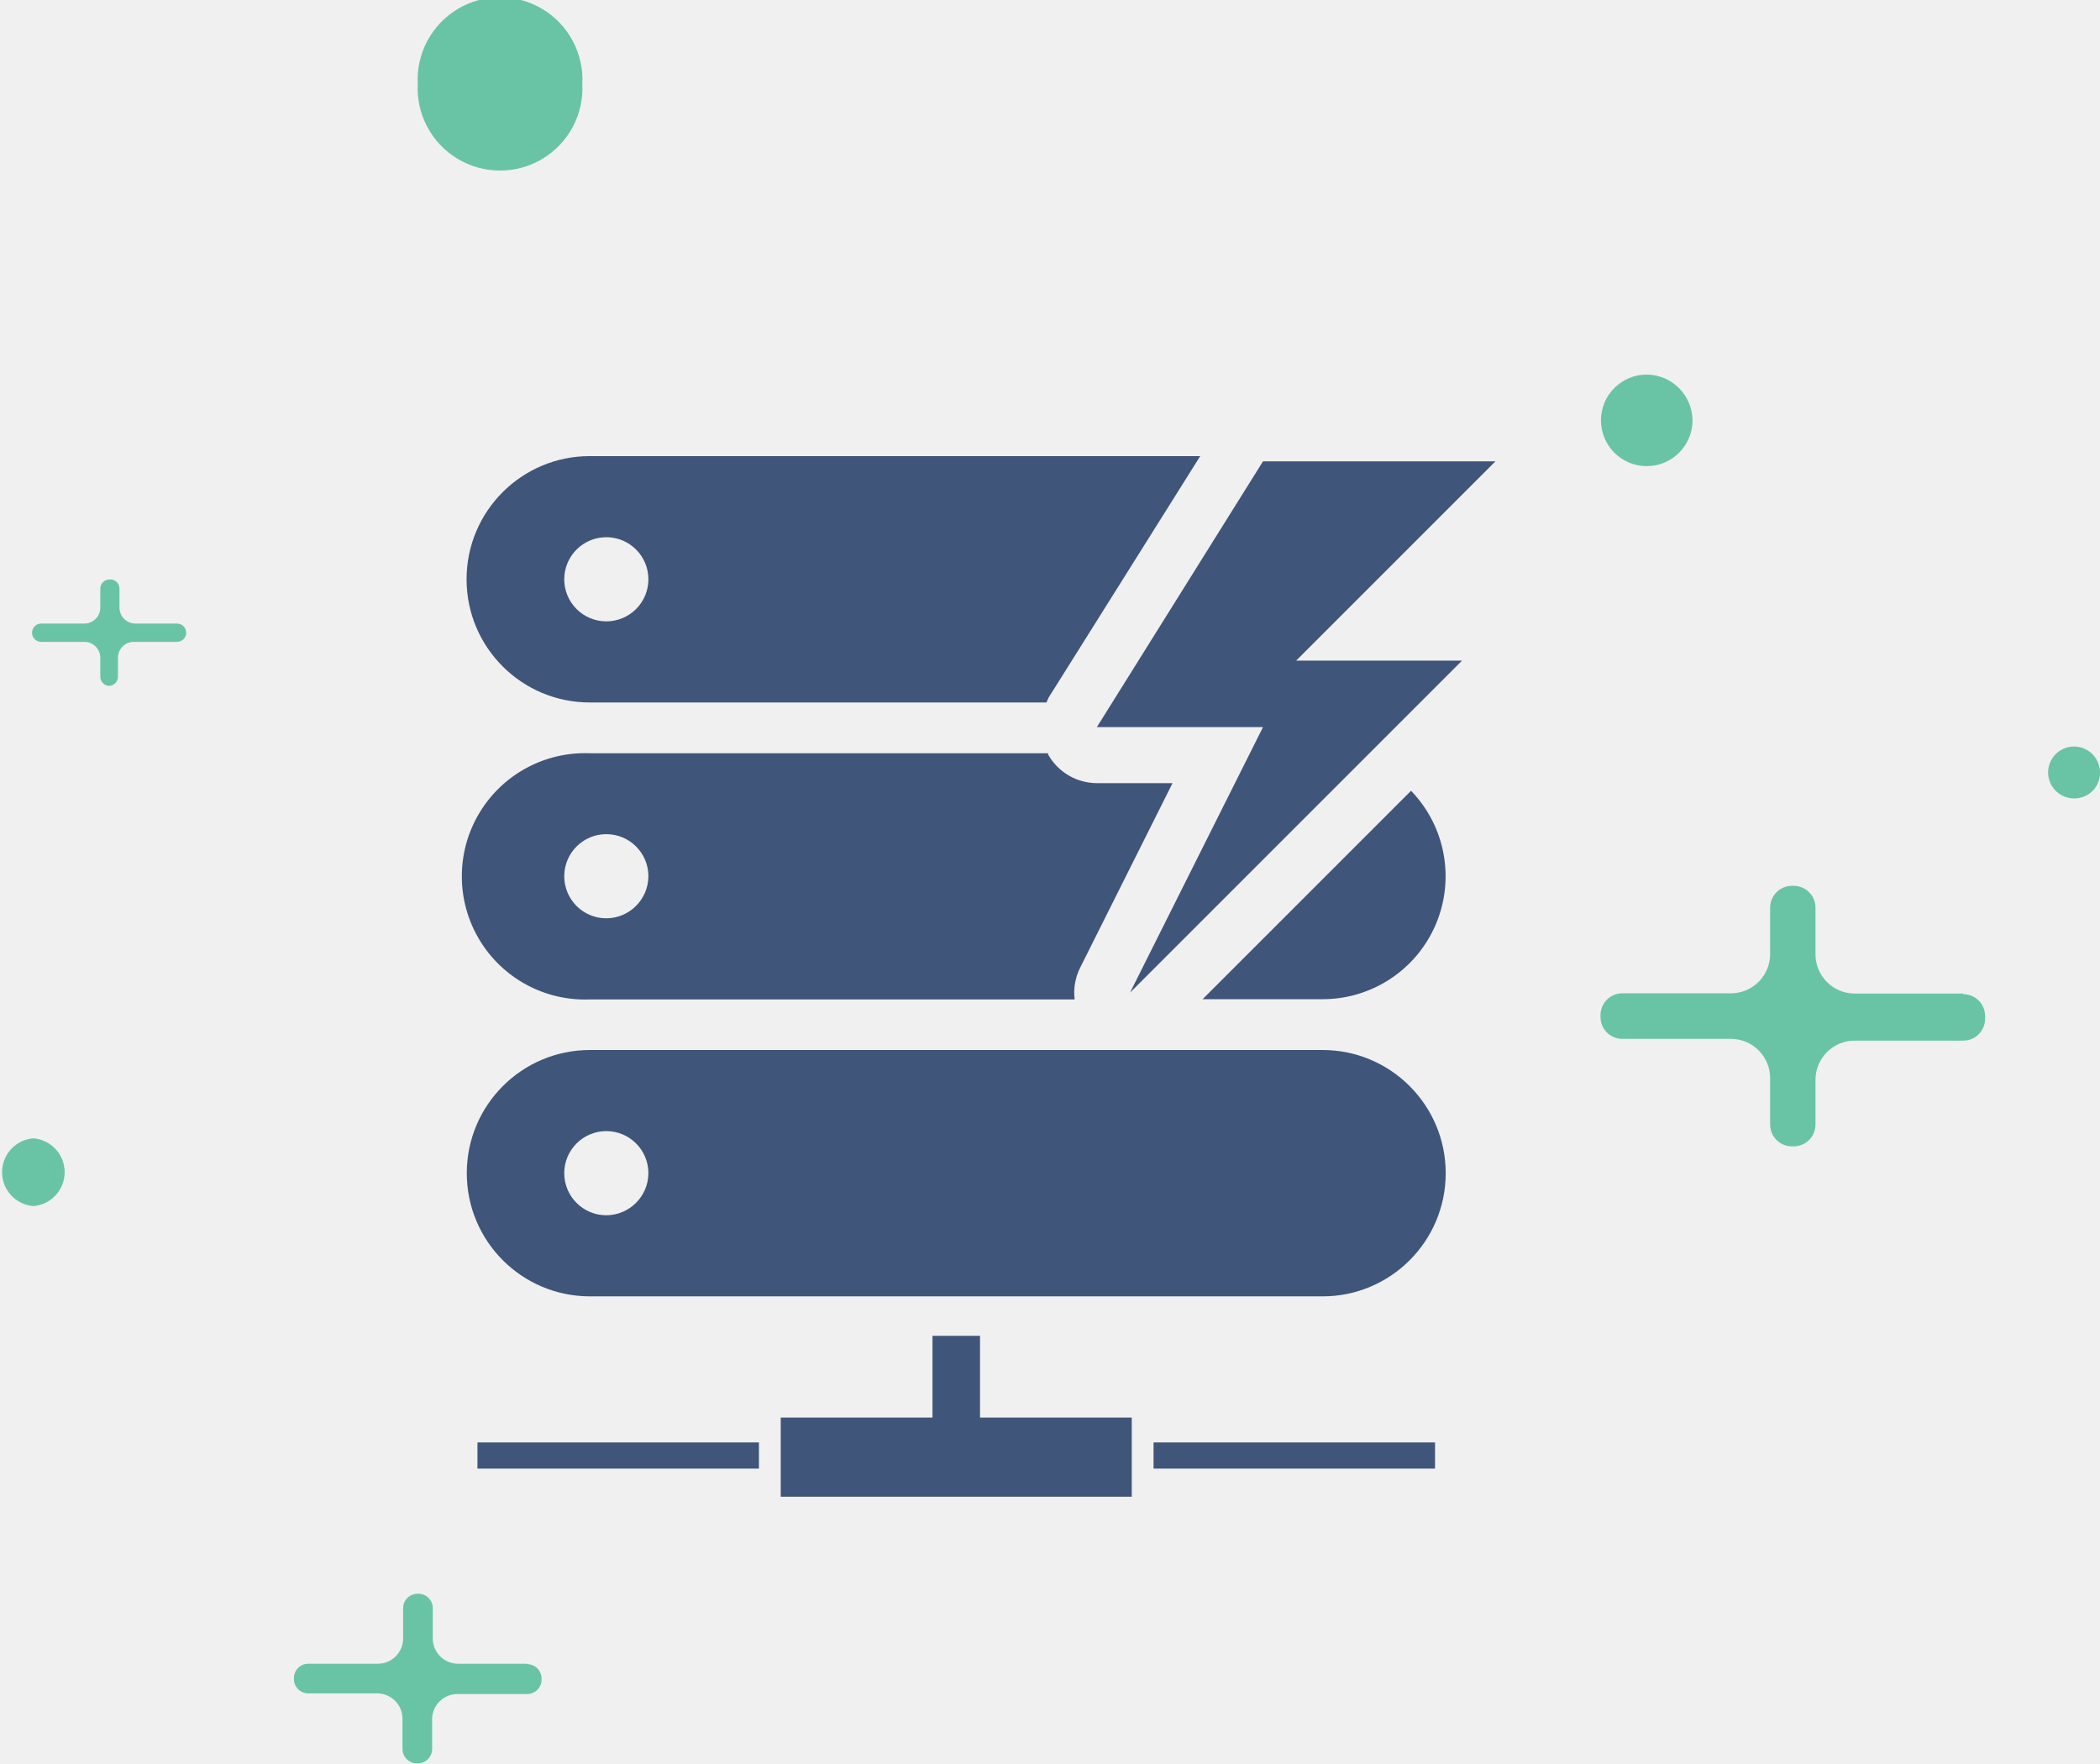
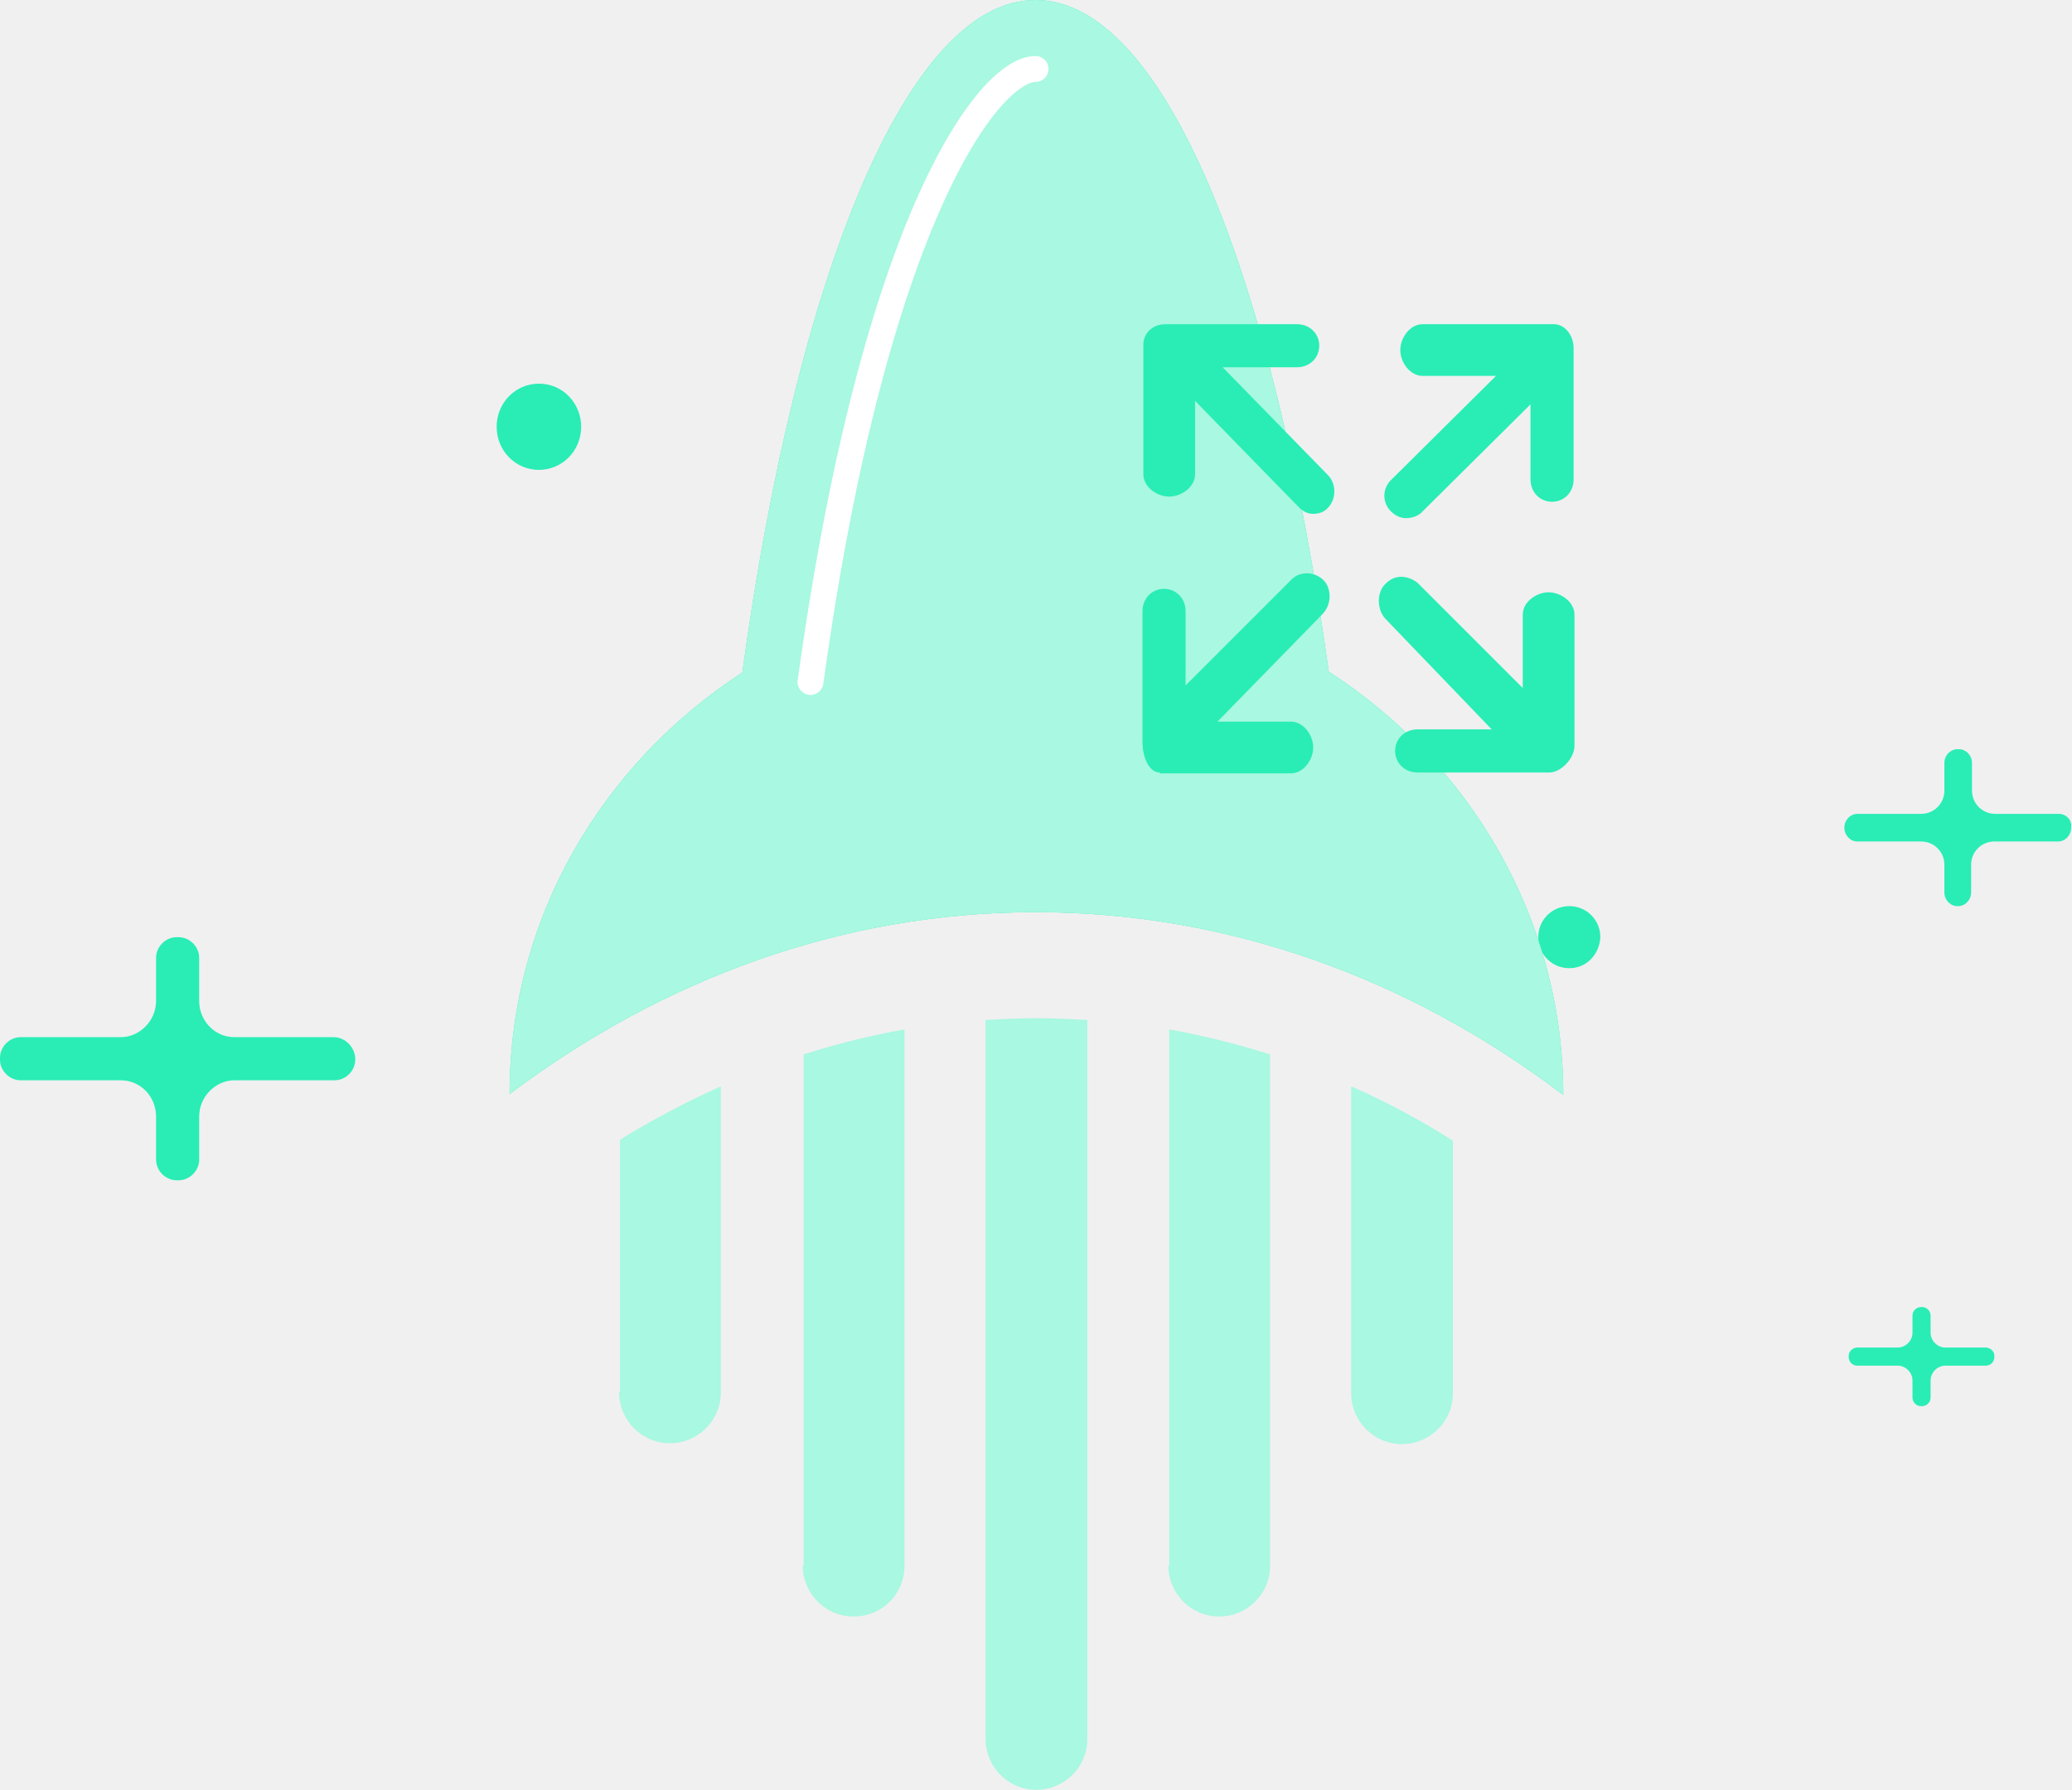
- <svg xmlns="http://www.w3.org/2000/svg" id="Layer_1" data-name="Layer 1" viewBox="0 0 96.32 80.9">
-   <defs>
-     <style>.cls-1{fill:none}.cls-2{clip-path:url(#clip-path)}.cls-3{fill:#69c4a5}.cls-4{fill:#3f5579}</style>
-     <clipPath id="clip-path">
-       <path class="cls-1" d="M0 0h96.32v80.9H0z" />
-     </clipPath>
-   </defs>
-   <g class="cls-2">
-     <path class="cls-3" d="M26.71 3.85a3.78 3.78 0 1 1-7.55 0 3.78 3.78 0 1 1 7.55 0m50.92 15.47a2.1 2.1 0 1 1-2.1-2.14 2.12 2.12 0 0 1 2.1 2.14m17.53 17.3a1.19 1.19 0 1 1 1.16-1.19 1.17 1.17 0 0 1-1.16 1.19M1.53 55.32a1.56 1.56 0 0 1 0-3.11 1.56 1.56 0 0 1 0 3.11m88.52-9.75h-5a1.8 1.8 0 0 1-1.78-1.81v-2.13a1 1 0 0 0-1-1h-.08a1 1 0 0 0-1 1v2.12a1.8 1.8 0 0 1-1.78 1.81h-5a1 1 0 0 0-1 1v.09a1 1 0 0 0 1 1h5a1.8 1.8 0 0 1 1.78 1.81v2.12a1 1 0 0 0 1 1h.08a1 1 0 0 0 1-1v-2.04a1.8 1.8 0 0 1 1.78-1.81h5a1 1 0 0 0 1-1v-.13a1 1 0 0 0-1-1M24.17 76.31H21a1.16 1.16 0 0 1-1.15-1.17v-1.37a.66.66 0 0 0-.65-.67h-.06a.66.66 0 0 0-.65.67v1.37a1.16 1.16 0 0 1-1.14 1.17h-3.22a.66.66 0 0 0-.65.67V77a.66.66 0 0 0 .65.67h3.19a1.16 1.16 0 0 1 1.14 1.17v1.37a.66.66 0 0 0 .65.67h.06a.66.66 0 0 0 .65-.67v-1.34A1.16 1.16 0 0 1 21 77.7h3.19a.66.66 0 0 0 .65-.67V77a.66.66 0 0 0-.65-.67M8.2 28.6h-2a.73.73 0 0 1-.72-.74V27a.42.42 0 0 0-.48-.42.42.42 0 0 0-.4.42v.86a.73.73 0 0 1-.72.74h-2a.42.42 0 0 0-.41.42.42.42 0 0 0 .41.42h2a.73.73 0 0 1 .72.74v.86a.42.42 0 0 0 .41.42H5a.42.42 0 0 0 .41-.42v-.86a.73.73 0 0 1 .72-.74h2a.42.42 0 0 0 .41-.42.42.42 0 0 0-.41-.42" />
-   </g>
-   <path class="cls-4" d="M52.91 66.16h12.91v1.2H52.91zm-31.01 0h12.91v1.2H21.9zm20.87-4.89h2.18v3.75h6.96v3.63h-16.1v-3.63h6.96v-3.75z" />
-   <g class="cls-2">
-     <path class="cls-4" d="M27.8 28.5a1.93 1.93 0 1 1 1.94-1.93 1.93 1.93 0 0 1-1.94 1.93m27.25-7.58h-28a5.65 5.65 0 1 0 0 11.3H48a2.4 2.4 0 0 1 .1-.23zM27.8 42.12a1.93 1.93 0 1 1 1.94-1.93 1.94 1.94 0 0 1-1.94 1.93m21.74 2.27l4.24-8.47h-3.47a2.57 2.57 0 0 1-2.24-1.32v-.05h-21a5.65 5.65 0 1 0 0 11.29h22.22a2.55 2.55 0 0 1 .25-1.45m11.12 1.44a5.64 5.64 0 0 0 4.06-9.56l-9.56 9.56zM27.8 55.74a1.93 1.93 0 1 1 1.94-1.93 1.94 1.94 0 0 1-1.94 1.93m32.85-7.58H27.06a5.65 5.65 0 1 0 0 11.3h33.6a5.65 5.65 0 1 0 0-11.3" />
-   </g>
-   <path class="cls-4" d="M68.59 21.16H57.93l-7.62 12.19h7.62l-6.1 12.18L67.06 30.3h-7.61l9.14-9.14z" />
+ <svg xmlns="http://www.w3.org/2000/svg" id="Layer_1" viewBox="0 0 240.3 207.6">
+   <style>.st0{fill:#29edb5}.st1{fill:#a9f8e1}.st2{fill:none;stroke:#fff;stroke-width:3;stroke-linecap:round;stroke-miterlimit:10}</style>
+   <path class="st0" d="M67.4 49.5c0 2.8-2.2 5-4.9 5s-4.9-2.2-4.9-5 2.2-5 4.9-5c2.8 0 4.9 2.3 4.9 5M182 112.3c-2 0-3.6-1.6-3.6-3.6s1.6-3.6 3.6-3.6 3.6 1.6 3.6 3.6c-.1 2-1.6 3.6-3.6 3.6m-143.3 8H27.2c-2.3 0-4.1-1.9-4.1-4.2v-5c0-1.3-1.1-2.4-2.4-2.4h-.2c-1.3 0-2.4 1.1-2.4 2.4v5c0 2.3-1.9 4.2-4.1 4.2H2.4c-1.3 0-2.4 1.1-2.4 2.4v.2c0 1.3 1.1 2.4 2.4 2.4H14c2.3 0 4.1 1.9 4.1 4.2v5c0 1.3 1.1 2.4 2.4 2.4h.2c1.3 0 2.4-1.1 2.4-2.4v-5c0-2.3 1.9-4.2 4.1-4.2h11.6c1.3 0 2.4-1.1 2.4-2.4v-.2c-.1-1.3-1.2-2.4-2.5-2.4m200.1-25.9h-7.4c-1.5 0-2.7-1.2-2.7-2.7v-3.2c0-.9-.7-1.6-1.5-1.6h-.2c-.8 0-1.5.7-1.5 1.6v3.2c0 1.5-1.2 2.7-2.7 2.7h-7.4c-.8 0-1.5.7-1.5 1.6 0 .9.7 1.6 1.5 1.6h7.4c1.5 0 2.7 1.2 2.7 2.7v3.2c0 .9.7 1.6 1.5 1.6h.1c.8 0 1.5-.7 1.5-1.6v-3.2c0-1.5 1.2-2.7 2.7-2.7h7.4c.8 0 1.5-.7 1.5-1.6v-.1c.1-.8-.6-1.5-1.4-1.5m-8.5 61.9h-4.7c-.9 0-1.7-.8-1.7-1.7v-2c0-.5-.4-1-1-1h-.1c-.5 0-1 .4-1 1v2c0 .9-.8 1.7-1.7 1.7h-4.7c-.5 0-1 .4-1 1v.1c0 .5.4 1 1 1h4.7c.9 0 1.7.8 1.7 1.7v2c0 .5.4 1 1 1h.1c.5 0 1-.4 1-1v-2c0-.9.8-1.7 1.7-1.7h4.7c.5 0 1-.4 1-1v-.1c0-.6-.5-1-1-1" />
+   <path class="st0" d="M120.1 0c14.8 0 27.6 31.6 34 77.9 16.4 10.6 27.2 28.7 27.2 49.1-17.8-13.5-38.8-21.2-61.2-21.2-22.3 0-43.2 7.7-61 21.1 0-20.4 10.7-38.3 27-48.9 6.3-46.3 19.2-78 34-78" />
+   <path class="st1" d="M114.3 118.3v83.4c0 3.2 2.6 5.9 5.9 5.9 3.2 0 5.9-2.6 5.9-5.9v-83.4c-1.9-.1-3.9-.2-5.9-.2s-4 .1-5.9.2m21.2 63.3c0 3.2 2.6 5.9 5.9 5.9 3.2 0 5.9-2.6 5.9-5.9v-59.3c-3.8-1.2-7.8-2.2-11.7-2.9v62.2zm-42.4 0c0 3.2 2.6 5.9 5.9 5.9s5.9-2.6 5.9-5.9v-62.2c-4 .7-7.9 1.7-11.7 2.9v59.3zm63.6-55.6v35.6c0 3.2 2.6 5.9 5.9 5.9 3.2 0 5.9-2.6 5.9-5.9v-29.3c-3.8-2.4-7.7-4.5-11.8-6.3m-84.9 35.5c0 3.2 2.6 5.9 5.9 5.9 3.2 0 5.9-2.6 5.9-5.9V126c-4 1.8-8 3.9-11.7 6.2v29.3z" />
+   <path class="st1" d="M120.1 0c14.8 0 27.6 31.6 34 77.9 16.4 10.6 27.2 28.7 27.2 49.1-17.8-13.5-38.8-21.2-61.2-21.2-22.3 0-43.2 7.7-61 21.1 0-20.4 10.7-38.3 27-48.9 6.3-46.3 19.2-78 34-78" />
+   <path class="st2" d="M94 79.1C101.4 25.4 114.7 8 120.1 8" />
+   <path class="st0" d="M163.1 60.1c-.7 0-1.3-.3-1.8-.8-1-1-1-2.6 0-3.6l12.2-12.1H165c-1.5 0-2.6-1.6-2.6-3s1.1-3 2.6-3h15.2c1.3 0 2.3 1.3 2.3 2.8v15.2c0 1.5-1.1 2.6-2.5 2.6s-2.5-1.1-2.5-2.6v-8.7L165 59.3c-.4.5-1.2.8-1.9.8zm-10.8-.5c-.7 0-1.2-.3-1.7-.8l-12-12.3V55c0 1.5-1.6 2.6-3 2.6s-3-1.1-3-2.6V40c0-1.4 1.1-2.4 2.6-2.4h15.2c1.5 0 2.6 1.1 2.6 2.5s-1.1 2.5-2.6 2.5h-8.6L154 55.1c1 1 1 2.8 0 3.8-.4.5-1.1.7-1.7.7zm-17.8 30c-1.3 0-2-1.9-2-3.5V70.9c0-1.5 1.1-2.6 2.5-2.6s2.5 1.1 2.5 2.6v8.6l12.3-12.3c.5-.5 1.1-.7 1.8-.7s1.4.3 1.9.8.7 1.2.7 1.9-.3 1.5-.8 2l-12.2 12.5h8.5c1.5 0 2.6 1.6 2.6 3s-1.1 3-2.6 3h-15.2zm29.9 0c-1.5 0-2.6-1.1-2.6-2.5s1.1-2.5 2.6-2.5h8.6l-12.3-12.8c-1-1-1.1-3.1 0-4.1.5-.5 1.1-.8 1.8-.8s1.4.3 1.9.7l12.2 12.2v-8.5c0-1.5 1.6-2.6 3-2.6s3 1.1 3 2.6v15.2c0 1.5-1.6 3.1-2.9 3.1h-15.3z" />
</svg>
